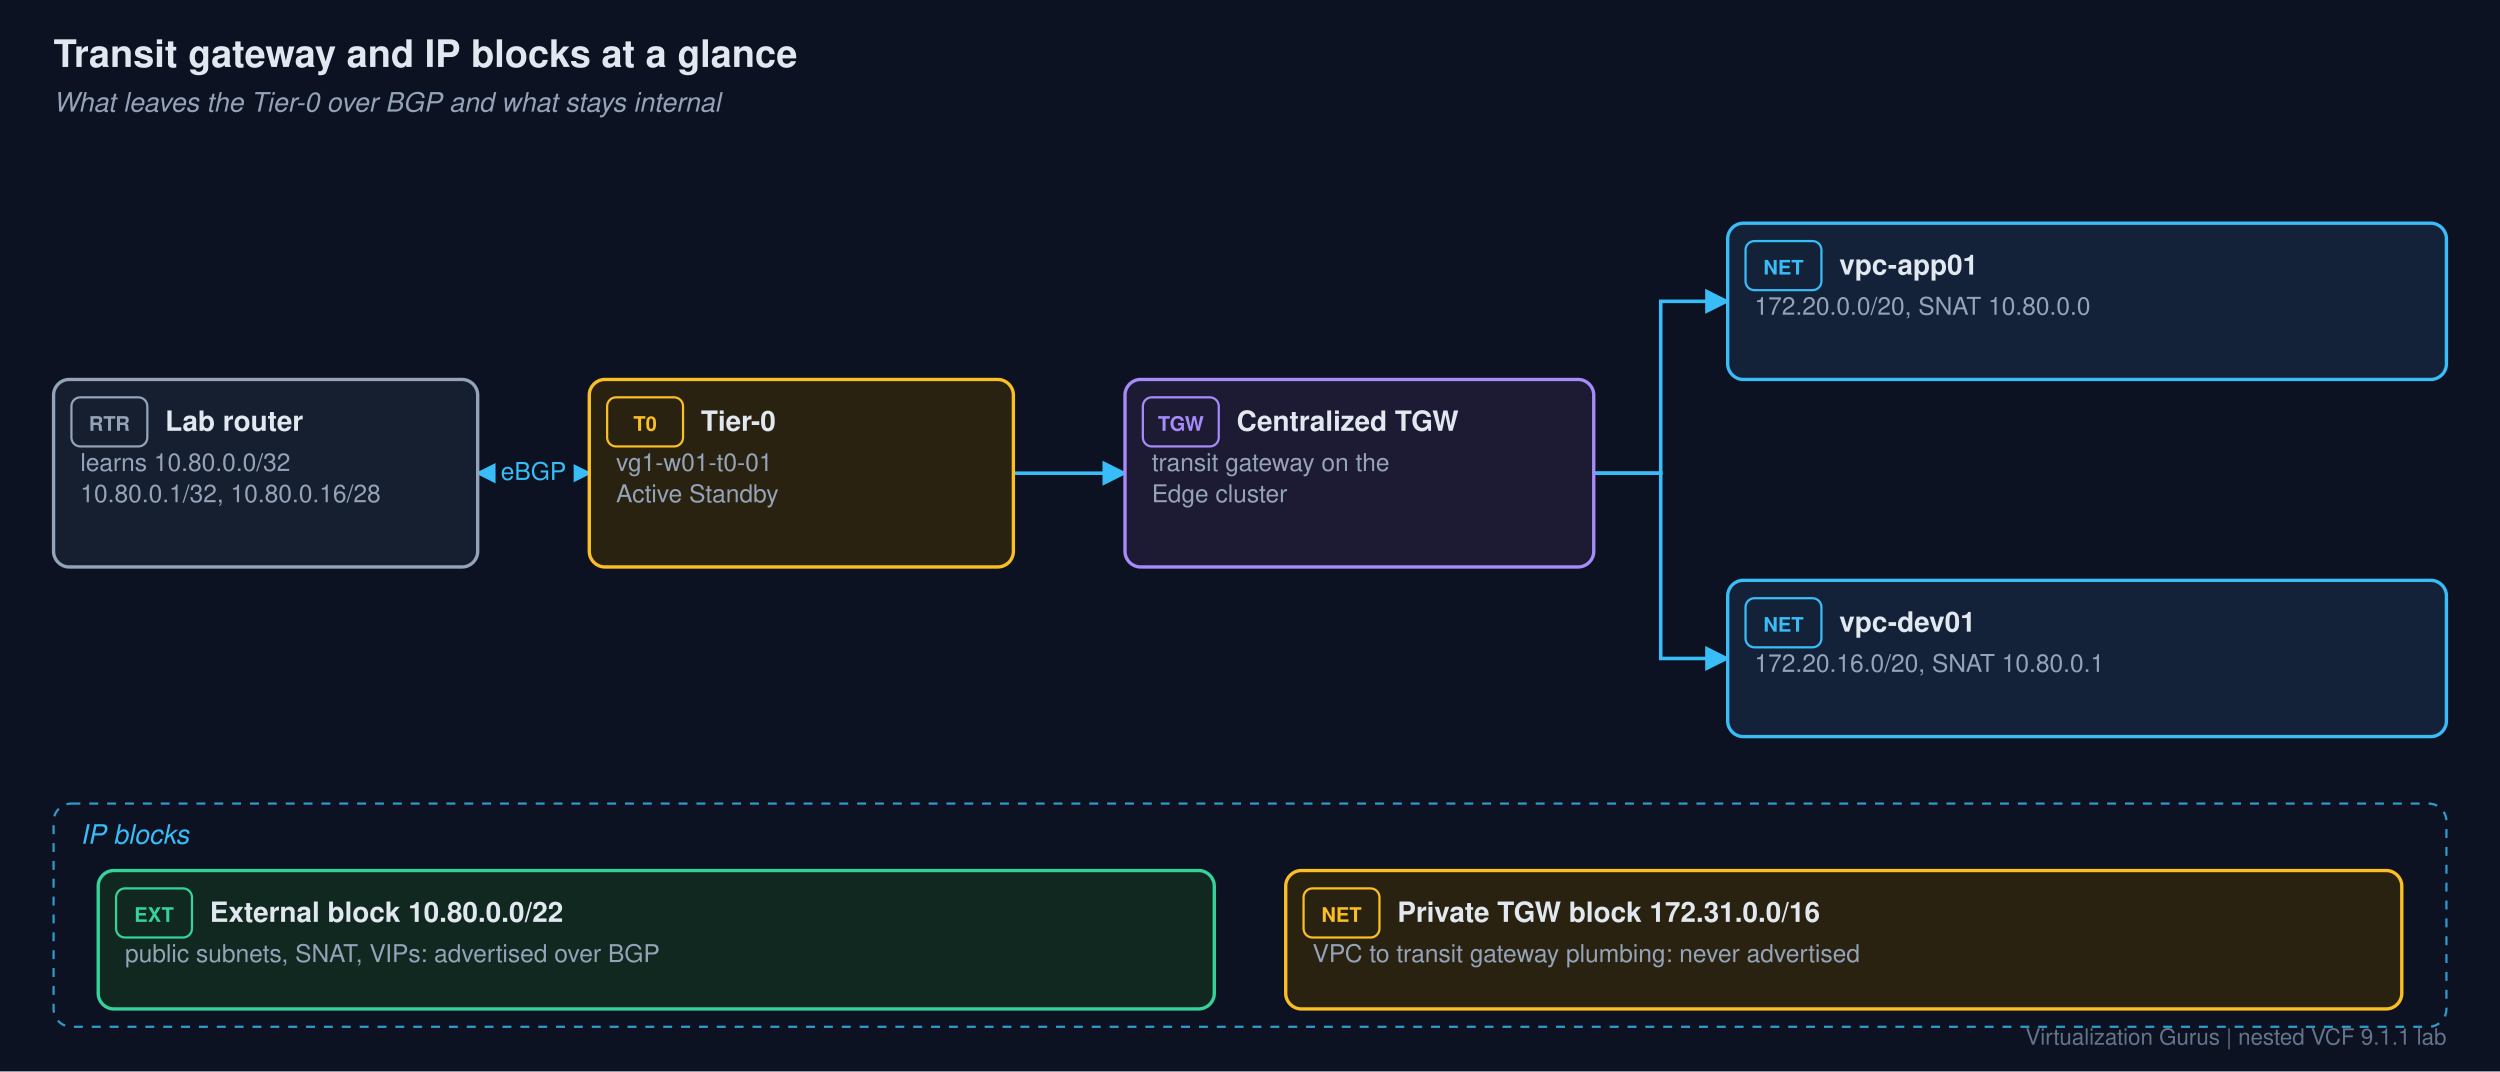
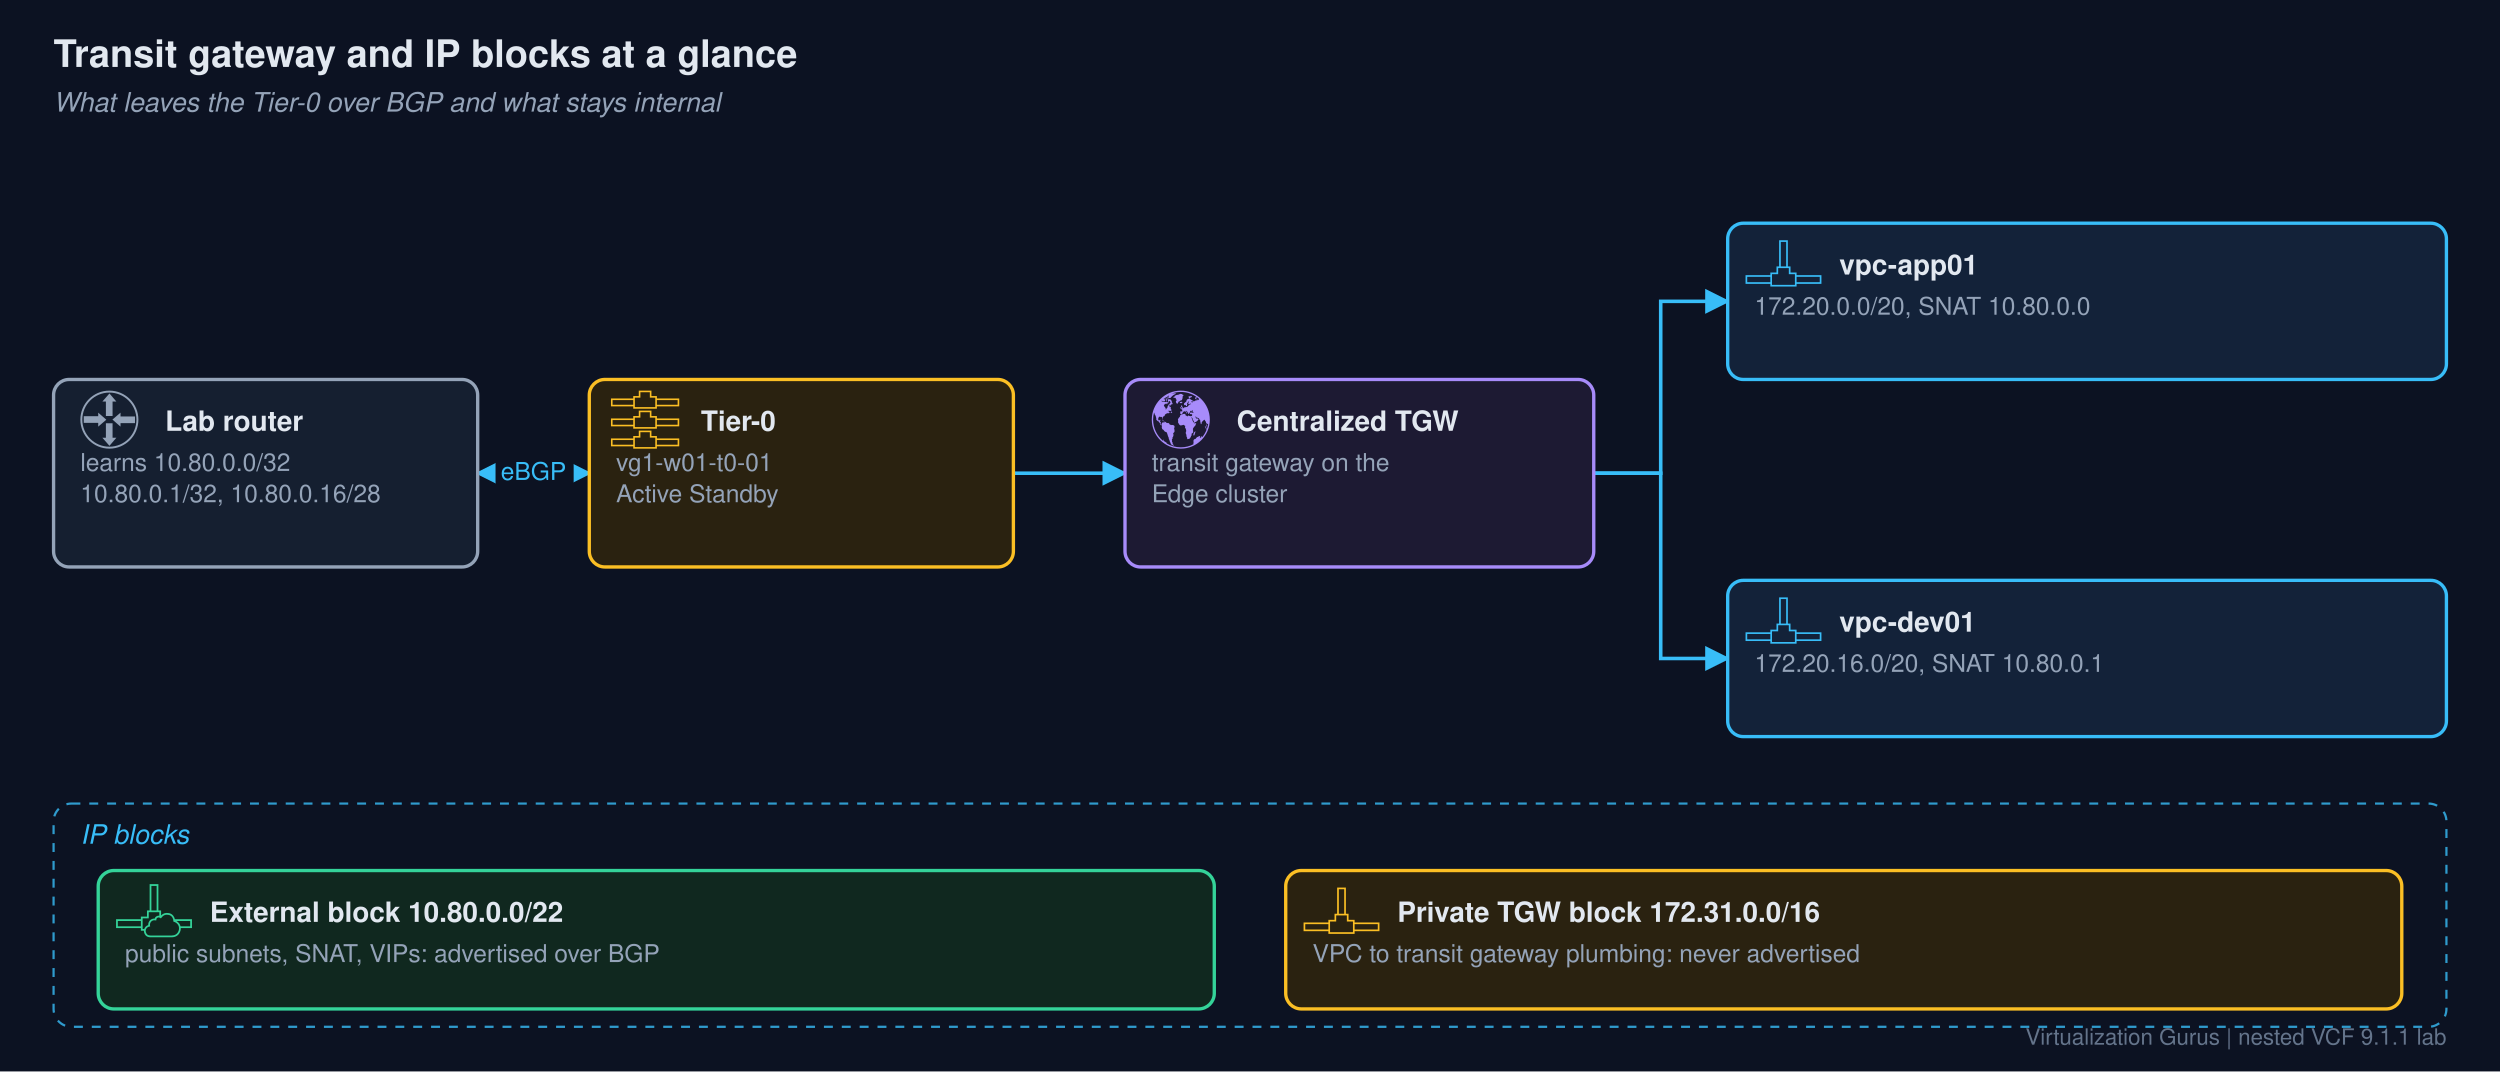
<svg xmlns="http://www.w3.org/2000/svg" viewBox="0 0 1120 480" width="1120" height="480" font-family="Helvetica,Arial,sans-serif">
  <defs>
    <marker id="ablue" viewBox="0 0 10 10" refX="9" refY="5" markerWidth="7" markerHeight="7" orient="auto-start-reverse">
      <path d="M0,0 L10,5 L0,10 z" fill="#38bdf8" />
    </marker>
    <marker id="agreen" viewBox="0 0 10 10" refX="9" refY="5" markerWidth="7" markerHeight="7" orient="auto-start-reverse">
      <path d="M0,0 L10,5 L0,10 z" fill="#34d399" />
    </marker>
    <marker id="ared" viewBox="0 0 10 10" refX="9" refY="5" markerWidth="7" markerHeight="7" orient="auto-start-reverse">
      <path d="M0,0 L10,5 L0,10 z" fill="#f87171" />
    </marker>
    <marker id="aamber" viewBox="0 0 10 10" refX="9" refY="5" markerWidth="7" markerHeight="7" orient="auto-start-reverse">
      <path d="M0,0 L10,5 L0,10 z" fill="#fbbf24" />
    </marker>
    <marker id="agray" viewBox="0 0 10 10" refX="9" refY="5" markerWidth="7" markerHeight="7" orient="auto-start-reverse">
      <path d="M0,0 L10,5 L0,10 z" fill="#94a3b8" />
    </marker>
    <marker id="aviolet" viewBox="0 0 10 10" refX="9" refY="5" markerWidth="7" markerHeight="7" orient="auto-start-reverse">
      <path d="M0,0 L10,5 L0,10 z" fill="#a78bfa" />
    </marker>
  </defs>
  <rect width="1120" height="480" fill="#0c1222" />
  <text x="24" y="30" fill="#e2e8f0" font-size="17" font-weight="bold">Transit gateway and IP blocks at a glance</text>
  <text x="24" y="50" fill="#94a3b8" font-size="12" font-style="italic">What leaves the Tier-0 over BGP and what stays internal</text>
  <rect x="24" y="360" width="1072" height="100" rx="8" fill="none" stroke="#38bdf8" stroke-dasharray="4 4" opacity="0.8" />
  <text x="36" y="378" fill="#38bdf8" font-size="12" font-style="italic">IP blocks</text>
  <path d="M214,212 L264,212" fill="none" stroke="#38bdf8" stroke-width="1.6" marker-end="url(#ablue)" marker-start="url(#ablue)" />
  <rect x="222" y="203" width="35" height="16" rx="3" fill="#0c1222" />
  <text x="239" y="215" fill="#38bdf8" font-size="11" text-anchor="middle">eBGP</text>
  <path d="M454,212 L504,212" fill="none" stroke="#38bdf8" stroke-width="1.6" marker-end="url(#ablue)" />
  <path d="M714,212 L744,212 L744,135 L774,135" fill="none" stroke="#38bdf8" stroke-width="1.6" marker-end="url(#ablue)" />
  <path d="M714,212 L744,212 L744,295 L774,295" fill="none" stroke="#38bdf8" stroke-width="1.6" marker-end="url(#ablue)" />
  <rect x="24" y="170" width="190" height="84" rx="7" fill="#151f30" stroke="#94a3b8" stroke-width="1.5" />
-   <rect x="32" y="178" width="34" height="22" rx="4" fill="none" stroke="#94a3b8" stroke-width="1" />
-   <text x="49" y="193" fill="#94a3b8" font-size="9" font-weight="bold" text-anchor="middle">RTR</text>
+   <g transform="translate(-47.20,175.00) scale(0.52)" fill="#94a3b8" stroke="none">
+     <path d="M 207.07 27.99 L 194.61 27.99 L 194.61 31.03 L 187.64 24.94 L 194.61 18.97 L 194.61 22.25 L 207.07 22.25 Z M 162.93 22.01 L 175.39 22.01 L 175.39 18.97 L 182.36 25.06 L 175.39 31.03 L 175.39 27.75 L 162.93 27.75 Z M 182 28.13 L 182 40.58 L 178.97 40.58 L 185.06 47.56 L 191.03 40.58 L 187.75 40.58 L 187.75 28.13 Z M 182 21.87 L 182 9.42 L 178.97 9.42 L 185.06 2.44 L 191.03 9.42 L 187.75 9.42 L 187.75 21.87 Z M 185 0 C 171.2 0 160 11.2 160 25 C 160 38.8 171.2 50 185 50 C 198.8 50 210 38.8 210 25 C 210 11.2 198.8 0 185 0 Z M 185 1.68 C 197.89 1.68 208.32 12.11 208.32 25 C 208.32 37.89 197.89 48.32 185 48.32 C 172.11 48.32 161.68 37.89 161.68 25 C 161.68 12.11 172.11 1.68 185 1.68 Z" />
+   </g>
  <text x="74" y="193" fill="#e2e8f0" font-size="12.5" font-weight="bold">Lab router</text>
  <text x="36" y="211" fill="#94a3b8" font-size="11">learns 10.80.0.0/32</text>
  <text x="36" y="225" fill="#94a3b8" font-size="11">10.80.0.1/32, 10.80.0.16/28</text>
  <rect x="264" y="170" width="190" height="84" rx="7" fill="#2a2210" stroke="#fbbf24" stroke-width="1.5" />
-   <rect x="272" y="178" width="34" height="22" rx="4" fill="none" stroke="#fbbf24" stroke-width="1" />
-   <text x="289" y="193" fill="#fbbf24" font-size="9" font-weight="bold" text-anchor="middle">T0</text>
+   <g transform="translate(273.71,126.06) scale(0.6118)" fill="#fbbf24" stroke="none">
+     <path d="M 20.37 109.27 L 20.37 113.23 L 16.31 113.23 L 16.31 115.01 L 0 115.01 L 0 115.59 L 0 120.79 L 16.31 120.79 L 16.31 122.5 L 16.9 122.5 L 33.63 122.5 L 33.63 120.79 L 50 120.79 L 50 115.01 L 33.63 115.01 L 33.63 113.23 L 29.64 113.23 L 29.64 109.27 Z M 21.55 110.44 L 28.47 110.44 L 28.47 114.41 L 32.45 114.41 L 32.45 121.33 L 17.49 121.33 L 17.49 114.41 L 21.55 114.41 Z M 1.18 116.18 L 16.31 116.18 L 16.31 119.61 L 1.18 119.61 Z M 33.63 116.18 L 48.82 116.18 L 48.82 119.61 L 33.63 119.61 Z M 20.37 94.63 L 20.37 98.6 L 16.31 98.6 L 16.31 100.38 L 0 100.38 L 0 100.96 L 0 106.15 L 16.31 106.15 L 16.31 107.87 L 16.9 107.87 L 33.63 107.87 L 33.63 106.15 L 50 106.15 L 50 100.38 L 33.63 100.38 L 33.63 98.6 L 29.64 98.6 L 29.64 94.63 Z M 21.55 95.81 L 28.47 95.81 L 28.47 99.77 L 32.45 99.77 L 32.45 106.69 L 17.49 106.69 L 17.49 99.77 L 21.55 99.77 Z M 1.18 101.55 L 16.31 101.55 L 16.31 104.98 L 1.18 104.98 Z M 33.63 101.55 L 48.82 101.55 L 48.82 104.98 L 33.63 104.98 Z M 20.37 80 L 20.37 83.97 L 16.31 83.97 L 16.31 85.74 L 0 85.74 L 0 86.33 L 0 91.52 L 16.31 91.52 L 16.31 93.24 L 16.9 93.24 L 33.63 93.24 L 33.63 91.52 L 50 91.52 L 50 85.74 L 33.63 85.74 L 33.63 83.97 L 29.64 83.97 L 29.64 80 Z M 21.55 81.17 L 28.47 81.17 L 28.47 85.14 L 32.45 85.14 L 32.45 92.06 L 17.49 92.06 L 17.49 85.14 L 21.55 85.14 Z M 1.18 86.92 L 16.31 86.92 L 16.31 90.35 L 1.18 90.35 Z M 33.63 86.92 L 48.82 86.92 L 48.82 90.35 L 33.63 90.35 Z" />
+   </g>
  <text x="314" y="193" fill="#e2e8f0" font-size="12.5" font-weight="bold">Tier-0</text>
  <text x="276" y="211" fill="#94a3b8" font-size="11">vg1-w01-t0-01</text>
  <text x="276" y="225" fill="#94a3b8" font-size="11">Active Standby</text>
  <rect x="504" y="170" width="210" height="84" rx="7" fill="#1d1a33" stroke="#a78bfa" stroke-width="1.5" />
-   <rect x="512" y="178" width="34" height="22" rx="4" fill="none" stroke="#a78bfa" stroke-width="1" />
-   <text x="529" y="193" fill="#a78bfa" font-size="9" font-weight="bold" text-anchor="middle">TGW</text>
+   <g transform="translate(474.40,133.40) scale(0.52)" fill="#a78bfa" stroke="none">
+     <path d="M 93.14 87.02 C 92.86 87.01 92.91 86.98 92.76 86.82 C 92.66 86.73 92.54 86.8 92.5 86.57 C 92.48 86.46 92.47 86.29 92.59 86.21 C 92.87 86.02 93.3 86.09 93.53 86.26 C 93.71 86.39 93.41 87.02 93.14 87.02 Z M 105 80 C 91.2 80 80 91.2 80 105 C 80 118.8 91.2 130 105 130 C 118.8 130 130 118.8 130 105 C 130 91.2 118.8 80 105 80 Z M 105 81.15 C 109.89 81.15 114.43 82.62 118.22 85.14 C 118.19 85.3 118.06 85.42 117.86 85.58 C 117.72 85.7 117.59 85.78 117.59 86.12 C 117.58 86.37 117.19 86.64 117.4 86.95 C 117.73 87.43 118.38 87.7 118.62 87.45 C 118.83 87.23 118.31 87.25 118.31 86.63 C 118.31 86.26 118.6 85.79 118.79 85.54 C 119.44 86 120.07 86.5 120.68 87.03 C 120.63 87.11 120.58 87.2 120.55 87.3 C 120.5 87.42 120.51 87.95 120.55 88.06 C 120.75 88.52 120.52 88.3 120.39 88.13 C 120.23 87.93 120.03 87.9 119.86 87.87 C 119.55 87.82 119.64 88.02 119.32 87.72 C 119.1 87.53 118.94 87.77 119.15 87.93 C 119.34 88.07 119.52 88.17 119.36 88.25 C 118.84 88.5 118.68 88.37 118.37 88.34 C 117.94 88.29 118.07 88.5 117.78 88.54 C 117.59 88.56 117.59 88.5 117.46 88.62 C 117.17 88.87 117.21 88.75 117.04 88.89 C 116.94 88.97 116.78 89.25 116.65 89.22 C 116.29 89.13 116.5 88.81 116.28 88.73 C 116.09 88.67 116.07 88.82 116.09 88.98 C 116.12 89.3 115.98 89.32 115.79 89.27 C 115.57 89.22 115.61 89.21 115.4 89.44 C 115.32 89.53 115.21 89.52 115.27 89.7 C 115.3 89.81 115.19 89.83 115.14 89.88 C 115.04 89.98 115.13 89.96 115 90.1 C 114.7 90.41 114.66 90.27 114.46 90.09 C 114.18 89.84 114.35 89.73 114.15 89.48 C 113.73 88.95 113.91 88.95 114.37 89.2 C 114.75 89.41 115.37 89.39 115.45 89.02 C 115.55 88.55 114.28 87.89 113.98 87.87 C 113.57 87.83 113.69 87.59 113.46 87.53 C 113.25 87.48 113.38 87.51 113.14 87.24 C 112.73 86.77 112.77 86.91 112.17 86.96 C 111.45 87.02 111.44 87.18 111.15 87.16 C 110.8 87.15 110.63 87.78 110.14 88.02 C 109.74 88.21 109.42 88.45 109.95 88.51 C 110.42 88.57 109.99 89.06 109.67 89.35 C 109.5 89.51 109.18 90 108.97 90.03 C 108.7 90.08 108.52 90.44 108.24 90.66 C 107.99 90.86 107.8 90.79 107.77 91.1 C 107.71 91.82 107.81 92.18 108 92.48 C 108.19 92.79 108.37 92.39 108.61 92.4 C 108.83 92.4 108.73 92.34 108.96 92.33 C 109.33 92.31 109.09 92.61 109.4 92.99 C 109.69 93.35 109.49 93.44 109.65 93.48 C 109.79 93.51 109.76 93.39 109.97 93.22 C 110.07 93.13 110.34 93.37 110.33 93.03 C 110.3 92.3 110.38 92.43 110.65 92.19 C 110.94 91.95 110.34 91.87 110.35 91.52 C 110.36 91.22 110.59 90.66 110.74 90.46 C 110.94 90.18 111.28 90.23 111.27 89.92 C 111.26 89.41 111.5 89.27 111.79 89.33 C 112.45 89.48 111.7 90.27 111.49 90.47 C 111.29 90.65 111.49 90.71 111.46 91.15 C 111.45 91.36 111.62 91.56 111.83 91.69 C 112.11 91.85 112.2 91.51 112.37 91.5 C 112.65 91.5 112.66 91.38 112.82 91.37 C 113.16 91.34 113.17 90.88 113.58 91.31 C 113.79 91.54 113.13 91.93 112.89 91.96 C 112.32 92.04 112.52 92.13 112.2 92.22 C 111.9 92.29 111.87 92.34 111.93 92.5 C 112.04 92.84 111.83 92.92 111.74 92.9 C 111.52 92.83 111.48 92.76 111.38 92.93 C 111.22 93.21 111.34 93.26 111.23 93.41 C 110.78 93.95 110.13 94.15 109.93 94.14 C 109.27 94.11 109.36 94.3 109.04 94.29 C 108.48 94.25 108.65 94.35 108.27 94.43 C 107.87 94.53 107.91 94.4 107.74 94.57 C 107.55 94.75 107.6 94.89 107.3 95.16 C 107.07 95.38 107.04 95.43 107.08 95.17 C 107.1 95 107.04 95.01 106.89 94.85 C 106.76 94.71 106.74 94.89 106.72 94.63 C 106.71 94.43 106.61 94.44 106.41 94.16 C 106.14 93.75 106.17 93.74 106.16 93.62 C 106.13 93.32 106.33 93.4 106.23 93.19 C 106.15 93.04 106.01 93.22 105.95 92.81 C 105.93 92.66 105.64 92.76 105.47 92.81 C 105.25 92.88 105.13 93.1 105.08 93.37 C 105.04 93.67 105.39 93.93 105.5 94.11 C 105.6 94.27 105.73 94.12 105.94 94.32 C 106.1 94.47 106.1 94.54 105.96 94.63 C 105.59 94.87 105.75 94.83 105.59 95 C 105.42 95.17 105.53 95.25 105.43 95.5 C 105.29 95.85 105.54 96.01 105.9 95.84 C 106.12 95.74 106.18 95.67 106.34 95.69 C 106.61 95.73 106.56 95.6 106.67 95.58 C 107.06 95.5 106.53 95.83 106.35 95.94 C 105.95 96.16 105.97 96.06 105.82 96.06 C 105.54 96.07 105.46 96.29 105.66 96.41 C 106.1 96.66 105.97 96.66 106.13 96.92 C 106.3 97.2 106.57 97.37 106.27 97.82 C 106.08 98.1 105.95 97.88 105.45 97.85 C 104.78 97.81 104.82 97.9 104.6 97.94 C 104.45 97.97 104.44 97.98 104.5 98.1 C 104.62 98.35 104.57 98.81 104.52 99.01 C 104.42 99.42 104.4 99.62 104.52 99.88 C 104.67 100.18 104.81 99.75 105.15 100.21 C 105.29 100.38 105.33 100.3 105.45 100.21 C 105.67 100.03 105.79 100.19 105.97 100.07 C 106.13 99.97 106.02 99.91 106.24 99.81 C 106.43 99.73 106.58 99.56 106.57 99.33 C 106.56 98.89 106.64 98.98 106.67 98.96 C 106.82 98.86 106.83 98.73 107.01 98.59 C 107.24 98.42 107.24 98.5 107.31 98.22 C 107.38 97.94 107.54 97.85 107.74 97.94 C 107.88 98.01 107.92 98.17 108.26 97.85 C 108.68 97.46 108.79 97.65 108.95 98.02 C 109.2 98.57 109.78 98.85 109.97 99.01 C 110.04 99.09 110.18 99.24 110.16 99.4 C 110.15 99.5 110.07 99.74 109.93 99.72 C 109.63 99.69 109.82 99.93 109.88 100.01 C 110.02 100.21 110.04 99.77 110.19 99.76 C 110.37 99.74 110.39 99.38 110.36 99.29 C 110.24 98.97 110.72 99.24 110.68 99.04 C 110.64 98.82 109.89 98.52 109.77 98.23 C 109.66 97.96 109.3 97.87 109.33 97.49 C 109.35 97.14 109.85 97.52 109.93 97.63 C 110.22 98.03 110.38 98.05 110.5 98.11 C 111.04 98.4 111.01 98.58 111 98.71 C 110.94 99.4 111.29 99.05 111.31 99.71 C 111.32 100.29 111.95 100.08 112.05 100 C 112.5 99.65 111.64 99.42 111.89 99.1 C 112.31 98.57 112.55 98.92 112.67 99.19 C 112.78 99.45 112.66 99.75 112.9 99.96 C 113.11 100.15 113.04 100.22 113.39 100.32 C 113.71 100.42 113.6 100.03 113.91 100.3 C 114.01 100.38 114.21 100.47 114.38 100.32 C 114.66 100.1 114.81 100.52 114.8 100.93 C 114.8 100.94 114.68 101.2 114.68 101.52 C 114.68 101.75 114.31 102.02 114 101.97 C 113.43 101.86 113.15 102.18 112.8 101.97 C 112.47 101.77 112.28 101.83 112.04 101.66 C 111.51 101.29 111.21 101.45 111.14 101.63 C 111.05 101.9 111.3 102.21 110.59 102.1 C 110.13 102.03 110.28 101.7 109.59 101.5 C 109.11 101.37 108.86 101.07 108.9 100.98 C 109.09 100.55 108.94 100.51 109.02 100.22 C 109.14 99.82 108.52 100.07 107.34 100.09 C 106.76 100.1 106.79 100.23 106.67 100.27 C 106.21 100.44 106.18 100.58 106.03 100.6 C 105.78 100.63 105.76 100.45 105.63 100.57 C 105.57 100.63 105.53 100.6 105.41 100.51 C 105.24 100.37 105.11 100.61 105.08 100.74 C 104.97 101.29 104.72 100.96 104.41 101.46 C 104.04 102.05 104.7 102.29 103.71 103.02 C 103.11 103.45 102.99 104.11 102.81 104.27 C 102.34 104.65 102.55 105.17 102.71 105.78 C 102.98 106.78 102.39 106.46 102.62 107.37 C 102.76 107.95 103.12 107.99 103.33 108.6 C 103.57 109.33 103.93 109.36 104.21 109.69 C 104.57 110.1 104.69 110.08 105.06 109.94 C 105.61 109.72 105.59 110.07 105.78 109.98 C 106.54 109.6 106.47 109.75 106.74 109.63 C 107.42 109.33 107.55 109.37 107.83 109.92 C 108.01 110.28 108.31 109.88 108.43 109.97 C 108.88 110.28 108.74 110.5 108.76 110.72 C 108.8 111.47 108.62 111.23 108.61 111.57 C 108.58 112.18 108.79 111.75 109.33 113.04 C 109.65 113.8 109.45 113.98 109.63 114.49 C 109.87 115.15 109.38 115.19 109.41 115.57 C 109.44 116 109.18 115.79 109.23 116.48 C 109.27 117.03 109.37 116.82 109.48 117.34 C 109.61 117.99 109.85 117.45 109.85 119 C 109.85 119.79 110.13 119.65 110.32 120.27 C 110.51 120.86 110.64 120.95 110.5 121.24 C 110.4 121.46 110.37 121.59 110.77 121.83 C 110.94 121.94 111.29 121.66 111.54 121.62 C 111.84 121.57 112.02 121.69 112.41 121.51 C 112.62 121.41 113.49 120.18 113.64 119.84 C 113.91 119.25 113.47 119.11 114 118.86 C 114.29 118.72 114.52 118.59 114.32 117.97 C 114.15 117.47 114.24 117.36 114.37 117.13 C 114.87 116.33 114.85 116.99 115.44 116.22 C 115.64 115.97 115.67 114.91 115.64 114.56 C 115.6 114.16 115.3 114.23 115.46 113.79 C 115.56 113.49 115.43 113.09 115.43 112.96 C 115.42 112.56 115.78 112.23 115.98 111.96 C 116.22 111.63 116.03 111.74 116.29 111.4 C 116.99 110.45 116.61 111.26 117.28 110.4 C 117.67 109.9 117.65 109.77 117.84 109.18 C 117.99 108.74 118.11 108.96 118.22 108.31 C 118.29 107.9 118.1 107.99 117.93 108.04 C 117.66 108.12 117.66 107.96 117.44 108.14 C 117.17 108.36 117.11 108.21 116.92 108.21 C 116.51 108.21 116.63 108.16 116.56 108.06 C 116.36 107.79 116.45 107.79 116.49 107.72 C 116.57 107.58 116.76 107.7 117 107.38 C 117.1 107.24 117.24 107.17 117.57 107.1 C 118.51 106.91 118.49 106.65 118.72 106.39 C 119.08 106.01 119.18 106.1 119.33 105.98 C 119.47 105.87 119.53 105.65 119.58 105.61 C 120.03 105.19 120.23 104.93 120.22 104.69 C 120.21 104.3 119.35 103.88 119.1 103.98 C 118.63 104.18 118.53 104.07 118.28 103.94 C 117.86 103.7 118.15 103.57 117.97 103.37 C 117.72 103.1 117.78 103.07 117.69 102.89 C 117.47 102.43 117.6 102.26 117.88 102.26 C 118.17 102.27 118.23 102.84 118.39 103.01 C 118.7 103.33 118.99 103.45 119.27 103.34 C 119.63 103.19 119.7 103.54 120.05 103.72 C 120.41 103.9 120.46 103.61 120.62 103.76 C 120.73 103.85 120.51 103.93 120.76 104.21 C 121.19 104.68 121.04 104.72 121.09 104.97 C 121.17 105.35 121.32 105.3 121.56 105.2 C 121.77 105.11 121.71 105.39 121.7 105.6 C 121.69 105.87 121.8 105.79 121.77 106.03 C 121.69 106.71 121.85 106.62 121.89 107.07 C 121.97 108.01 122.3 108.93 122.39 108.94 C 122.65 108.99 122.46 108.84 122.69 108.73 C 122.9 108.64 122.9 108.63 122.92 108.25 C 122.93 108.08 123.04 108 123.04 107.57 C 123.04 106.82 123.34 106.88 123.64 106.54 C 124.55 105.49 124.47 105.85 124.57 105.71 C 124.67 105.57 124.62 105.53 124.72 105.39 C 124.89 105.12 125 105.45 125.27 105.17 C 125.61 104.81 125.63 105.15 125.68 105.45 C 125.73 105.78 125.78 105.65 125.91 105.84 C 126.03 106.02 125.98 106.12 126.05 106.23 C 126.29 106.56 126.44 106.13 126.69 107.13 C 127.1 108.76 126.65 108.65 126.78 109.1 C 126.9 109.53 126.98 109.3 127 110 C 127.01 110.48 127.08 110.88 127.48 111 C 127.72 111.07 127.55 110.79 127.55 110.48 C 127.56 109.95 127.47 109.97 127.23 109.56 C 126.72 108.66 127.07 108.65 127.09 108.29 C 127.13 107.59 127.47 107.9 127.67 108.4 C 127.91 109.02 128.25 108.83 128.58 108.6 C 128.34 110.17 127.95 111.69 127.42 113.14 C 127.23 113.09 127.03 113.04 127.02 112.86 C 127 112.67 127.14 112.66 127.13 112.4 C 127.11 112.03 126.86 112.19 126.87 111.9 C 126.88 111.53 126.52 111.64 126.31 110.97 C 126.23 110.7 125.93 110.38 125.77 110.51 C 125.57 110.66 125.99 110.84 125.98 111.42 C 125.98 111.73 126.28 111.71 126.38 112.17 C 126.46 112.55 126.57 112.7 126.66 112.92 C 126.85 113.38 127.09 113.44 127.26 113.56 C 126.36 115.91 125.1 118.08 123.54 120 C 123.39 119.91 123.23 119.78 123.16 119.64 C 123.06 119.46 123.2 119.27 123.06 119.11 C 122.95 119 122.8 119.12 122.8 119.28 C 122.82 119.58 122.64 119.69 122.65 119.81 C 122.66 120.25 122.5 120.15 122.44 120.35 C 122.3 120.81 122.14 120.81 121.99 120.61 C 121.7 120.23 121.67 120.32 121.44 120.25 C 121.2 120.18 121.39 119.67 121.66 119.47 C 121.87 119.32 121.79 119.21 121.64 119.2 C 121.12 119.18 120.88 119.04 120.58 119.16 C 120.26 119.29 120.35 119.43 120.11 119.75 C 119.88 120.07 119.78 119.95 119.66 119.89 C 119.53 119.81 119.36 119.8 119.22 119.9 C 118.77 120.21 118.67 120.48 118.44 120.62 C 118.23 120.74 118.12 120.91 118.12 121.06 C 118.14 121.41 117.72 121.56 117.62 121.57 C 117.44 121.59 117.5 121.51 117.13 121.64 C 116.82 121.76 116.39 122.17 116.12 122.43 C 116.06 122.5 116.02 122.48 116.02 122.67 C 116.01 123.03 115.9 123.01 115.88 123.4 C 115.85 123.92 115.94 124.3 115.98 124.32 C 116.07 124.35 115.97 124.43 115.93 124.58 C 115.85 124.98 116.21 124.87 115.8 125.6 C 115.69 125.78 115.8 126 116.01 126.16 C 112.72 127.88 108.98 128.85 105 128.85 C 100.53 128.85 96.34 127.62 92.77 125.48 C 92.93 125.24 92.97 124.91 92.59 124.82 C 92.42 124.81 92.41 124.69 92.11 124.54 C 91.86 124.34 91.47 123.97 91.07 123.71 C 90.91 123.7 90.8 123.82 90.6 123.64 C 90.48 123.53 90.41 123.45 90.44 123.27 C 90.44 123.19 90.21 123.08 90.09 123.05 C 90.06 122.91 90.18 122.78 90.07 122.65 C 89.81 122.4 90.06 122.16 89.94 122.1 C 89.85 122.06 89.6 122.31 89.65 122.48 C 89.7 122.64 89.93 122.82 89.75 122.92 C 89.66 122.98 89.57 123.04 89.45 123.09 C 84.37 118.72 81.15 112.24 81.15 105 C 81.15 102.84 81.44 100.75 81.98 98.76 C 82.21 99.18 81.97 99.39 82.24 99.53 C 82.45 99.62 82.52 100.15 82.51 100.51 C 82.51 100.79 82.83 100.71 82.84 100.91 C 82.84 101.17 82.94 101.11 83.03 101.42 C 83.1 101.58 83.24 101.36 83.3 101.53 C 83.51 102.1 83.49 102.96 83.85 103.63 C 83.98 103.84 83.94 104.09 83.82 104.35 C 83.64 104.84 84.08 105.19 84.48 105.71 C 84.65 105.87 84.71 105.8 84.86 105.98 C 85.05 106.18 85.19 106.34 85.41 106.37 C 85.92 106.43 85.93 106.47 86 106.71 C 86.14 107.17 86.35 107.38 86.57 107.48 C 86.97 107.65 87 108.03 87 108.28 C 86.99 108.54 87.06 108.8 87.15 108.96 C 87.37 109.31 87.4 109.26 87.55 109.51 C 87.66 109.67 87.77 109.85 87.91 109.69 C 88.13 109.4 88.21 109.62 88.35 109.85 C 88.61 110.21 88.88 110.09 88.76 110.48 C 88.59 110.98 88.58 111.25 88.57 111.54 C 88.56 112.15 88.93 112.31 88.87 112.58 C 88.78 113.01 89.05 113.15 89.25 113.31 C 89.73 113.69 90.13 113.68 90.28 114.07 C 90.49 114.63 90.83 114.66 90.97 114.94 C 91.22 115.4 91.3 115.4 91.96 115.55 C 92.53 115.67 92.85 115.83 92.97 116.19 C 93.09 116.68 93.25 116.9 93.42 117.39 C 93.55 117.78 93.57 118.07 93.75 118.51 C 93.84 118.72 93.93 118.88 93.99 119.28 C 94.12 120.06 94.49 119.73 94.49 120.48 C 94.49 120.84 94.58 121.22 94.72 121.61 C 94.82 121.87 94.77 122.05 94.99 122.2 C 95.16 122.31 95.11 122.4 95.15 122.58 C 95.19 122.74 95.32 122.79 95.33 123.08 C 95.33 123.51 95.58 123.96 95.72 124.18 C 95.91 124.45 95.7 124.61 96.01 124.73 C 96.23 124.82 96.21 124.98 96.15 125.14 C 96.12 125.28 96.17 125.42 96.26 125.55 C 96.6 126.09 96.85 126.59 97.25 126.77 C 97.96 127.12 98.44 127.3 98.99 127.26 L 98.99 127.26 C 99.12 127.25 99.3 127.11 99.14 126.92 C 99 126.76 98.78 126.81 98.4 126.52 C 98.15 126.33 98.1 125.99 98.06 125.82 C 97.89 125.05 97.81 125.13 97.88 124.93 C 97.99 124.56 97.9 124.45 97.59 124.29 C 97.22 124.08 97.44 124 97.47 123.63 C 97.51 123.07 97.67 122.93 97.33 122.7 C 97.1 122.54 97.01 122.48 97.32 122.35 C 97.5 122.27 97.49 122.22 97.43 122.05 C 97.3 121.74 97.49 121.46 97.76 121.36 C 98.24 121.19 98.2 120.62 97.84 120.27 C 97.43 119.89 97.76 120.03 98.06 119.95 C 98.52 119.83 98.21 119.66 98.46 119.21 C 98.69 118.78 98.65 118.74 98.64 118.44 C 98.63 118.01 98.7 117.93 98.66 117.58 C 98.63 117.37 98.26 117.09 98.49 116.64 C 98.69 116.27 98.72 116.46 98.86 116.33 C 99.2 116.02 99.02 116.02 99.26 115.84 C 99.71 115.51 99.48 115.46 99.57 114.65 C 99.69 113.58 99.17 112.87 99.2 112.7 C 99.26 112.41 99.36 112.32 99.45 112.01 C 99.61 111.5 99.41 111.86 99.61 111.25 C 99.72 110.92 99.47 110.09 98.99 109.96 C 98.4 109.8 98.53 109.61 98.09 109.58 C 97.5 109.53 97.36 109.84 96.66 109.52 C 95.98 109.21 95.78 109.51 95.52 109.27 C 95.2 108.96 95.25 108.34 94.34 107.9 C 93.73 107.6 93.57 108.27 93.04 107.85 C 92.69 107.57 92.6 107.72 92.32 107.55 C 91.97 107.32 91.92 106.65 91.59 106.93 C 91.34 107.15 91.5 106.99 91.13 106.82 C 90.54 106.55 90.38 107.03 90.67 107.14 C 91.05 107.29 91.23 107.2 91.14 107.32 C 90.84 107.71 91.02 107.35 90.69 107.44 C 90.13 107.6 90.47 107.45 89.89 107.26 C 89.74 107.21 89.54 107.14 89.39 107.35 C 89.09 107.75 88.98 107.71 88.67 108.05 C 88.58 108.14 88.62 109.01 88.62 109.38 C 88.62 109.81 88.53 109.58 88.38 109.37 C 88.08 108.92 88.01 109.47 87.73 109.11 C 87.32 108.57 87.54 107.99 87.65 107.87 C 87.96 107.52 87.73 106.89 87.47 106.86 C 87.3 106.84 86.8 106.71 87.08 106.35 C 87.47 105.83 87.17 105.96 87.34 105.67 C 87.6 105.26 87.65 105.19 87.37 105.11 C 87.04 105.01 86.99 105.17 86.79 105.42 C 86.42 105.89 86.56 105.55 86.15 105.63 C 86 105.65 85.88 105.97 85.63 105.18 C 85.25 103.93 85.96 103.4 85.93 103.22 C 85.86 102.83 86.11 102.66 86.3 102.6 C 86.97 102.39 87.14 102.18 87.35 102.59 C 87.64 103.14 87.97 102.56 88.24 102.59 C 89.33 102.69 88.79 104.63 89.21 104.39 C 89.68 104.13 89.04 102.67 89.99 102.3 C 90.55 102.09 91.21 101.87 91.12 101.39 C 91.02 100.88 91.28 100.96 91.38 100.86 C 91.62 100.63 91.13 100.68 91.82 100.29 C 92.94 99.65 93.16 99.41 93.64 99.4 C 94.1 99.39 93.8 99.64 94.74 99.45 C 96 99.2 95.7 98.56 95.28 98.73 C 94.58 99.02 94.81 98.35 94.87 98.06 C 95.01 97.44 94.66 97.82 94.41 97.79 C 94.1 97.76 94.07 98.14 93.84 97.88 C 93.72 97.75 93.81 97.63 94.19 97.51 C 94.44 97.43 94.43 97.13 95.18 97.37 C 95.65 97.53 96.05 97.54 96.32 97.38 C 96.69 97.15 96.97 97.19 97.09 96.95 C 97.25 96.62 96.41 96.03 96.37 95.72 C 96.33 95.35 96.21 95.42 96.32 95.17 C 96.54 94.69 96.35 94.67 96.34 94.32 C 96.33 94.04 96.4 93.82 96.16 93.98 C 95.64 94.32 95.56 94.51 95.31 93.9 C 95.23 93.69 95.41 93.47 95.41 93.31 C 95.43 93.01 95.3 93.05 95.19 92.84 C 95.09 92.63 95.26 92.51 94.91 92.53 C 94.56 92.55 94.66 92.47 94.41 92.47 C 94.03 92.48 94.1 93.22 93.89 93.35 C 93.56 93.55 93.55 93.57 93.58 93.8 C 93.61 94.13 93.59 94.74 93.18 94.92 C 92.56 95.2 92.67 96.08 92.16 96.24 C 91.85 96.33 91.85 95.62 91.96 95.25 C 92.03 94.99 92.03 94.89 91.8 94.79 C 91.18 94.55 91.38 94.25 91.14 93.9 C 90.9 93.54 90.54 93.56 90.59 93.32 C 90.7 92.86 90.58 93.04 90.49 92.86 C 90.17 92.26 90.98 91.95 91.2 91.81 C 91.64 91.52 91.74 91.2 92.3 91.23 C 92.69 91.25 92.68 91.15 92.78 91.18 C 93.06 91.27 92.66 91.69 93.05 91.69 C 93.34 91.69 93.57 91.44 93.43 91.15 C 93.24 90.76 93.8 90.8 94.14 90.6 C 94.67 90.28 94.18 89.61 94.55 89.3 C 95.17 88.8 95.68 88.93 95.83 89.52 C 95.98 90.15 96.33 90.22 96.04 90.54 C 95.64 90.98 95.55 91.37 95.32 91.36 C 94.77 91.35 94.22 91.65 94.46 91.91 C 94.69 92.17 94.78 91.74 95.46 92.32 C 95.89 92.68 95.35 92.59 96.13 92.88 C 96.6 93.06 96.46 92.75 96.21 92.56 C 95.91 92.33 96.2 91.97 96.58 92.33 C 96.86 92.59 97.06 92.21 96.81 91.9 C 96.54 91.58 96.86 91.19 96.99 91.44 C 97.12 91.67 97.2 91.47 97.24 91.71 C 97.32 92.15 97.46 91.91 97.78 91.57 C 97.93 91.38 98.01 91 97.77 90.74 C 97.58 90.55 97.56 90.39 97.52 90.34 C 97.47 90.29 97.37 90.25 97.31 90.18 C 97.22 90.08 97.21 89.98 97.29 89.82 C 97.37 89.67 97.44 89.47 97.24 89.27 C 97.01 89.07 96.78 88.91 96.94 88.52 C 96.98 88.36 96.96 88.26 96.81 88.26 C 96.61 88.25 96.36 88.14 96.38 87.98 C 96.43 87.74 96.43 87.64 96.22 87.6 C 95.9 87.58 95.63 87.59 95.1 87.43 C 94.48 87.27 94.51 87.47 94.44 87.46 C 94.29 87.46 94.39 87.25 94.42 87.04 C 94.44 86.93 94.31 86.97 94.41 86.89 C 94.49 86.82 94.73 86.59 94.59 86.5 C 94.38 86.42 94.35 86.7 94.21 86.93 C 94.13 87.07 93.99 87.39 94.05 87.43 C 94.11 87.46 94.17 87.36 94.21 87.41 C 94.27 87.48 94.19 87.53 94.27 87.57 C 94.43 87.7 94.22 87.78 94.19 87.73 C 94.16 87.62 94.04 87.8 93.97 87.85 C 93.8 87.98 93.8 88.06 93.84 88.17 C 93.95 88.45 93.88 88.49 93.9 88.65 C 93.94 88.99 93.81 89.03 94.01 89.19 C 94.23 89.37 94.09 89.44 94.01 89.54 C 93.84 89.73 93.78 89.66 93.73 89.75 C 93.65 89.87 93.71 89.9 93.6 90.03 C 93.43 90.2 93.29 90.27 93.25 90.11 C 93.23 89.97 93.15 89.91 93.03 89.9 C 92.84 89.89 92.83 89.78 92.88 89.52 C 92.89 89.43 92.81 89.4 92.83 89.37 C 92.87 89.32 92.89 89.19 92.86 89.15 C 92.74 88.96 92.78 88.82 92.99 88.65 C 93.36 88.35 92.86 88.26 92.86 87.95 C 92.86 87.74 93.11 87.58 93.56 87.56 C 93.69 87.56 93.99 87.34 94.03 87.13 C 94.04 87.07 94.06 86.97 94.03 86.94 C 93.91 86.87 93.85 86.93 93.79 86.97 C 93.7 87.03 93.66 87.1 93.7 87.22 C 93.74 87.43 93.57 87.52 93.41 87.52 C 93.11 87.52 93.13 87.4 92.92 87.33 C 92.64 87.26 92.63 87.38 92.53 87.38 C 92.24 87.36 92.22 87.51 92.01 87.66 C 91.87 87.8 91.9 87.98 92 88.02 C 92.12 88.06 92.19 88.12 92.2 88.22 C 92.21 88.38 92.3 88.45 92.42 88.44 C 92.71 88.44 92.73 88.58 92.64 88.76 C 92.58 88.88 92.59 88.96 92.64 89.07 C 92.89 89.32 92.72 89.49 92.47 89.67 C 92.23 89.83 91.99 89.91 91.8 89.84 C 91.38 89.7 91.26 89.66 90.86 89.69 C 90.55 89.7 90.47 89.63 90.41 89.4 C 90.37 89.25 90.21 89.33 90.14 89.37 C 89.44 89.74 89.47 89.43 89.01 89.43 C 88.74 89.43 88.53 89.43 88.61 89.28 C 88.77 89.06 88.59 89.03 88.35 88.98 L 88.64 88.58 C 89.2 89.11 89.48 89.17 90.02 88.96 C 90.21 88.89 90.51 88.82 90.6 89.02 C 90.76 89.26 90.83 89.24 91.27 89.1 C 91.63 88.99 91.73 88.92 91.48 88.6 C 91.05 88.12 91.27 88.02 91.28 87.66 C 91.37 87.31 90.63 87.3 90.26 87.31 C 90.2 87.3 90.24 87.23 90.13 87.21 L 90.84 86.71 C 91.29 86.71 91.72 86.77 91.92 86.55 C 92.07 86.38 91.97 86.26 91.63 86.11 L 92.45 85.52 C 92.62 85.38 92.66 85.52 92.83 85.52 C 93 85.51 93.11 85.53 93.15 85.68 C 93.17 85.83 93.25 85.93 93.42 85.92 C 93.69 85.91 93.76 85.8 93.67 85.55 C 93.52 85.26 93.6 85.13 93.15 85.11 L 94.87 84.18 C 94.9 84.39 94.88 84.55 94.85 84.68 C 94.81 84.87 94.77 85.12 94.61 85.14 C 94.41 85.17 94.21 84.91 94.08 85.13 C 93.93 85.38 94.31 85.6 94.22 85.75 C 93.95 86.25 94.61 86.05 94.66 86.23 C 94.71 86.35 94.67 86.45 94.99 86.37 C 95.28 86.32 95.6 86.37 95.92 86.35 C 96.27 86.34 96.24 85.95 96.84 85.5 C 96.95 85.41 97.1 85.05 97.45 84.81 C 97.75 84.73 97.9 84.5 98.08 84.26 C 98.26 84.01 98.48 83.93 98.75 83.81 C 99.07 83.69 99.24 83.58 99.34 83.44 C 99.42 83.32 99.78 83.13 100.01 83.1 C 100.2 83.07 100.86 82.74 100.77 82.47 C 100.69 82.12 99.15 82.24 98.87 82.35 C 98.64 82.42 98.44 82.17 98.28 82.31 C 98.17 82.41 98 82.36 97.7 82.46 C 97.26 82.63 96.95 82.66 96.68 82.65 C 99.27 81.68 102.07 81.15 105 81.15 Z M 104.91 82.79 C 104.57 82.78 104.25 82.85 104.02 83.02 C 103.45 83.44 103.75 83.14 103.43 83.17 C 103 83.22 103.09 83.41 102.89 83.53 C 102.73 83.63 102.9 83.92 102.7 83.93 C 102.53 83.94 102.71 83.59 102.44 83.6 C 101.68 83.61 101.52 83.79 101.22 83.84 C 100.35 83.98 100.43 84.26 99.91 84.47 C 99.73 84.54 99.5 84.6 99.79 84.72 C 99.98 84.81 99.98 84.95 99.75 85.05 C 99.37 85.23 99.4 85 98.81 85.42 C 98.62 85.55 98.93 85.7 98.78 85.84 C 98.58 86.02 98.64 86.06 98.75 86.19 C 98.98 86.45 98.75 86.09 99.81 86.14 C 100.45 86.17 100.37 86.29 100.54 86.43 C 100.8 86.64 100.81 87.05 100.76 87.24 C 100.7 87.48 100.68 87.6 100.9 87.62 C 101.53 87.69 101.44 87.85 101.44 88.23 C 101.44 88.72 100.88 88.64 100.85 89.04 C 100.81 89.48 100.6 89.58 100.88 89.98 C 101.2 90.44 100.82 90.33 101.23 90.74 C 101.49 91 101.34 91.16 101.59 91.11 C 101.86 91.06 101.97 91.28 102.11 91.31 C 102.34 91.37 102.32 91.03 102.48 90.76 C 102.64 90.46 102.64 90.52 102.74 90.34 C 102.89 90.08 102.83 89.79 103.01 89.56 C 103.16 89.38 103.38 89.57 103.7 89.37 C 104.17 89.07 104.54 88.4 105.28 88.45 C 105.6 88.47 105.85 88.06 106.14 87.81 C 106.32 87.66 105.99 87.48 106.23 87.26 C 106.44 87.06 106.41 86.97 106.42 86.71 C 106.44 86.35 106.5 86.13 106.62 85.91 C 106.68 85.8 106.48 85.74 106.46 85.58 C 106.44 85.45 106.62 85.24 106.61 85.09 C 106.6 84.83 106.84 84.77 106.97 84.51 C 107.22 84.3 107.31 84.19 107.35 83.84 C 107.39 83.47 107.06 83.75 106.81 83.76 C 105.98 83.78 106.76 83.53 106.55 83.22 C 106.47 83.09 105.65 82.79 104.91 82.79 Z M 113.68 84.53 C 113.49 84.53 113.28 84.56 113.04 84.63 C 112.95 84.65 112.79 84.91 112.73 84.92 C 112.62 84.93 112.66 84.75 112.32 84.91 C 112.13 85.01 111.79 84.76 111.67 85.18 C 111.55 85.63 111.75 85.49 111.88 85.79 C 112.02 86.12 111.89 86.16 112.03 86.34 C 112.16 86.53 112.18 86.39 112.46 86.61 C 112.76 86.85 113.1 86.33 113.09 86.12 C 113.09 85.8 113.51 85.95 113.49 86.21 C 113.48 86.35 113.62 86.36 113.79 86.37 C 113.97 86.37 114.28 86.22 113.98 86.02 C 113.48 85.69 113.11 85.66 113.18 85.3 C 113.2 85.2 113.53 85.24 113.67 85.32 C 114.15 85.58 114.36 85.44 114.49 85.28 C 114.66 85.08 114.81 84.94 114.52 84.78 C 114.35 84.69 114.08 84.54 113.68 84.53 Z M 105.97 89.58 C 105.94 89.58 105.9 89.59 105.86 89.6 C 105.63 89.68 105.33 89.71 105.17 89.68 C 105.04 89.66 104.96 89.93 104.75 89.94 C 104.55 89.94 104.78 89.64 104.44 89.69 C 104.28 89.72 104.1 89.94 104.12 90.1 C 104.22 90.7 104.47 90.6 104.79 90.76 C 105.26 90.99 105.38 90.9 105.59 90.68 C 105.79 90.48 106.64 90.27 106.34 89.88 C 106.3 89.84 106.2 89.57 105.97 89.58 Z M 104.97 94.15 C 104.74 94.16 104.93 94.3 104.71 94.36 C 104.55 94.41 104.69 94.55 104.65 94.68 C 104.58 94.88 104.42 94.92 104.44 95.19 C 104.46 95.5 104.76 95.46 104.91 95.36 C 105.05 95.27 105.27 95.11 105.29 94.92 C 105.31 94.71 105.06 94.63 105.21 94.46 C 105.34 94.31 105.23 94.15 104.97 94.15 Z M 115.17 96.93 C 115.2 96.93 115.24 96.93 115.28 96.94 C 115.6 96.99 115.25 97.4 115.11 97.49 C 114.87 97.65 114.9 97.7 115.01 97.78 C 115.25 97.94 115.31 98.14 115.51 98.31 C 115.65 98.43 116.12 98.54 115.94 98.83 C 115.85 98.99 115.61 99.12 115.3 99.09 C 114.98 99.05 114.78 98.82 114.3 98.79 C 113.91 98.76 113.67 99.01 113.35 98.99 C 112.83 98.94 112.87 98.56 112.98 98.21 C 113.09 97.86 113.34 97.32 113.63 97.29 C 113.96 97.26 113.95 97.59 113.99 97.73 C 114.05 97.91 114.17 98.01 114.34 97.94 C 114.56 97.84 114.69 97.71 114.47 97.59 C 114.26 97.48 114.37 97.23 114.57 97.19 C 114.81 97.14 114.91 96.94 115.17 96.93 Z M 96.94 97.85 C 96.82 97.85 96.74 98.1 96.65 98.21 C 96.49 98.45 96.07 98.5 96.13 98.73 C 96.17 98.89 96.23 98.89 96.54 98.9 C 96.78 98.91 96.93 99.07 97.03 99.14 C 97.28 99.3 97.29 99.48 97.5 99.32 C 97.63 99.23 97.56 98.97 97.39 98.75 C 97.17 98.45 97.34 98.44 97.2 98.31 C 96.97 98.09 97.18 98.05 97.02 97.89 C 96.99 97.86 96.96 97.85 96.94 97.85 Z M 114.29 102.95 C 114.46 102.94 114.68 103.19 114.89 103.66 C 115.18 104.35 115.51 104.42 115.42 104.82 C 115.27 105.5 115.67 105.46 115.88 105.73 C 116.05 105.94 115.99 106.24 116.2 106.48 C 116.29 106.58 116.59 107.23 116.29 107.46 C 116.07 107.63 115.92 107.09 115.73 106.95 C 115.17 106.5 115.57 106.26 115.2 105.92 C 115.05 105.78 114.94 105.68 115.03 105.54 C 115.11 105.39 115.04 104.92 114.79 104.73 C 114.55 104.54 114.73 104.49 114.61 104.19 C 114.54 104.01 114.39 103.93 114.32 103.61 C 114.26 103.34 114.16 103.34 114.13 103.17 C 114.11 103.05 114.18 103 114.23 102.97 C 114.25 102.96 114.27 102.95 114.29 102.95 Z M 88.98 105.02 C 88.9 105.01 88.83 105.05 88.78 105.16 C 88.61 105.56 89.55 105.54 89.71 105.96 C 89.83 106.27 89.96 106.55 90.28 106.4 C 90.52 106.3 90.41 106.13 90.07 105.86 C 89.9 105.73 89.87 105.53 89.65 105.47 C 89.57 105.45 89.68 105.33 89.51 105.25 C 89.3 105.16 89.12 105.03 88.98 105.02 Z M 117.33 115.01 C 117.26 115.01 117.2 115.09 117.17 115.26 C 117.15 115.38 117.06 115.35 116.94 115.51 C 116.88 115.59 116.85 115.69 116.76 115.78 C 116.67 115.87 116.51 115.94 116.41 115.99 C 116.05 116.16 115.97 116.57 116.1 116.83 C 116.22 117.07 116.05 117.11 115.89 117.53 C 115.69 118.06 115.89 118.64 116.27 118.72 C 116.69 118.8 117.01 117.5 117.08 117.07 C 117.13 116.73 117.2 116.86 117.29 116.39 C 117.36 116.05 117.57 115.85 117.58 115.58 C 117.58 115.22 117.45 115.01 117.33 115.01 Z" />
+   </g>
  <text x="554" y="193" fill="#e2e8f0" font-size="12.5" font-weight="bold">Centralized TGW</text>
  <text x="516" y="211" fill="#94a3b8" font-size="11">transit gateway on the</text>
  <text x="516" y="225" fill="#94a3b8" font-size="11">Edge cluster</text>
  <rect x="774" y="100" width="322" height="70" rx="7" fill="#132239" stroke="#38bdf8" stroke-width="1.5" />
-   <rect x="782" y="108" width="34" height="22" rx="4" fill="none" stroke="#38bdf8" stroke-width="1" />
-   <text x="799" y="123" fill="#38bdf8" font-size="9" font-weight="bold" text-anchor="middle">NET</text>
+   <g transform="translate(673.20,53.23) scale(0.68)" fill="#38bdf8" stroke="none">
+     <path d="M 182.12 80 L 182.12 80.55 L 182.12 97.25 L 180.39 97.25 L 180.39 97.8 L 180.39 101.26 L 176.34 101.26 L 176.34 103 L 160 103 L 160 103.55 L 160 108.74 L 176.34 108.74 L 176.34 110.5 L 193.63 110.5 L 193.63 108.74 L 210 108.74 L 210 103 L 193.63 103 L 193.63 101.26 L 189.63 101.26 L 189.63 97.25 L 187.87 97.25 L 187.87 80 Z M 183.23 81.1 L 186.77 81.1 L 186.77 97.25 L 183.23 97.25 Z M 181.49 98.35 L 188.52 98.35 L 188.52 102.36 L 192.53 102.36 L 192.53 109.4 L 177.44 109.4 L 177.44 102.36 L 181.49 102.36 Z M 161.11 104.1 L 176.34 104.1 L 176.34 107.63 L 161.11 107.63 Z M 193.63 104.1 L 208.89 104.1 L 208.89 107.63 L 193.63 107.63 Z" />
+   </g>
  <text x="824" y="123" fill="#e2e8f0" font-size="12.5" font-weight="bold">vpc-app01</text>
  <text x="786" y="141" fill="#94a3b8" font-size="11">172.20.0.0/20, SNAT 10.80.0.0</text>
  <rect x="774" y="260" width="322" height="70" rx="7" fill="#132239" stroke="#38bdf8" stroke-width="1.5" />
-   <rect x="782" y="268" width="34" height="22" rx="4" fill="none" stroke="#38bdf8" stroke-width="1" />
-   <text x="799" y="283" fill="#38bdf8" font-size="9" font-weight="bold" text-anchor="middle">NET</text>
+   <g transform="translate(673.20,213.23) scale(0.68)" fill="#38bdf8" stroke="none">
+     <path d="M 182.12 80 L 182.12 80.55 L 182.12 97.25 L 180.39 97.25 L 180.39 97.8 L 180.39 101.26 L 176.34 101.26 L 176.34 103 L 160 103 L 160 103.55 L 160 108.74 L 176.34 108.74 L 176.34 110.5 L 193.63 110.5 L 193.63 108.74 L 210 108.74 L 210 103 L 193.63 103 L 193.63 101.26 L 189.63 101.26 L 189.63 97.25 L 187.87 97.25 L 187.87 80 Z M 183.23 81.1 L 186.77 81.1 L 186.77 97.25 L 183.23 97.25 Z M 181.49 98.35 L 188.52 98.35 L 188.52 102.36 L 192.53 102.36 L 192.53 109.4 L 177.44 109.4 L 177.44 102.36 L 181.49 102.36 Z M 161.11 104.1 L 176.34 104.1 L 176.34 107.63 L 161.11 107.63 Z M 193.63 104.1 L 208.89 104.1 L 208.89 107.63 L 193.63 107.63 Z" />
+   </g>
  <text x="824" y="283" fill="#e2e8f0" font-size="12.5" font-weight="bold">vpc-dev01</text>
  <text x="786" y="301" fill="#94a3b8" font-size="11">172.20.16.0/20, SNAT 10.80.0.1</text>
  <rect x="44" y="390" width="500" height="62" rx="7" fill="#10281f" stroke="#34d399" stroke-width="1.5" />
-   <rect x="52" y="398" width="34" height="22" rx="4" fill="none" stroke="#34d399" stroke-width="1" />
-   <text x="69" y="413" fill="#34d399" font-size="9" font-weight="bold" text-anchor="middle">EXT</text>
+   <g transform="translate(-165.60,287.30) scale(0.68)" fill="#34d399" stroke="none">
+     <path d="M 342.11 160 L 342.11 160.58 L 342.11 177.33 L 340.37 177.33 L 340.37 181.36 L 336.34 181.36 L 336.34 183.11 L 320 183.11 L 320 183.69 L 320 188.94 L 336.34 188.94 L 336.34 190.71 L 336.92 190.71 L 338.34 190.71 C 338.34 190.98 338.36 191.25 338.41 191.51 L 338.41 191.51 L 338.41 191.52 C 338.63 192.6 339.11 193.49 339.83 194.1 C 340.56 194.7 341.51 195 342.6 195 L 356.66 195 C 357.79 195 359.04 194.73 360.12 194.01 C 361.2 193.28 362.09 192.09 362.52 190.37 L 362.52 190.35 L 362.52 190.33 C 362.61 189.85 362.64 189.38 362.63 188.94 L 370 188.94 L 370 183.11 L 358.74 183.11 C 358.4 181.45 357.29 179.79 355.27 179.19 L 355.25 179.18 L 355.24 179.18 C 354.47 179 353.77 178.94 353.13 178.98 C 352.49 179.02 351.91 179.16 351.38 179.39 C 350.7 179.68 350.14 180.13 349.66 180.64 L 349.66 177.33 L 347.88 177.33 L 347.88 160 Z M 343.27 161.17 L 346.72 161.17 L 346.72 177.33 L 343.27 177.33 Z M 341.53 178.49 L 348.49 178.49 L 348.49 180.84 C 348.11 180.75 347.67 180.74 347.15 180.92 L 347.14 180.92 L 347.12 180.93 C 346.45 181.21 346 181.55 345.74 181.98 C 345.6 182.21 345.52 182.45 345.47 182.67 C 344.09 182.63 343.07 183.15 342.34 183.82 L 342.33 183.84 L 342.31 183.85 C 341.45 184.75 341.14 185.91 341.18 186.97 C 339.82 187.41 338.94 188.42 338.56 189.54 L 337.5 189.54 L 337.5 182.52 L 341.53 182.52 Z M 353.4 180.13 C 353.86 180.12 354.37 180.18 354.95 180.31 C 356.87 180.89 357.75 182.72 357.74 184.23 L 357.73 184.66 L 358.14 184.79 C 358.97 185.05 359.94 185.62 360.61 186.49 C 361.27 187.36 361.66 188.51 361.38 190.11 C 361.02 191.57 360.31 192.47 359.47 193.04 C 358.62 193.61 357.61 193.83 356.66 193.83 L 342.6 193.83 C 341.72 193.83 341.07 193.61 340.58 193.2 C 340.09 192.79 339.73 192.17 339.55 191.28 C 339.31 190.03 340 188.35 341.9 187.96 L 342.45 187.85 L 342.36 187.3 C 342.22 186.45 342.43 185.42 343.14 184.67 C 343.83 184.04 344.51 183.64 345.87 183.85 L 346.46 183.94 L 346.54 183.35 C 346.58 182.99 346.63 182.76 346.73 182.59 C 346.84 182.42 347.03 182.23 347.55 182.02 C 348.27 181.77 348.51 181.99 349.12 182.31 L 349.56 182.56 L 349.86 182.15 C 350.41 181.4 351.04 180.81 351.84 180.46 C 352.24 180.29 352.69 180.17 353.2 180.14 C 353.27 180.14 353.33 180.13 353.4 180.13 Z M 321.16 184.28 L 336.34 184.28 L 336.34 187.78 L 321.16 187.78 Z M 359.81 184.28 L 368.84 184.28 L 368.84 187.78 L 362.47 187.78 C 362.29 187.01 361.96 186.34 361.53 185.78 C 361.04 185.13 360.43 184.64 359.81 184.28 Z" />
+   </g>
  <text x="94" y="413" fill="#e2e8f0" font-size="12.5" font-weight="bold">External block 10.80.0.0/22</text>
  <text x="56" y="431" fill="#94a3b8" font-size="11">public subnets, SNAT, VIPs: advertised over BGP</text>
  <rect x="576" y="390" width="500" height="62" rx="7" fill="#2a2210" stroke="#fbbf24" stroke-width="1.5" />
-   <rect x="584" y="398" width="34" height="22" rx="4" fill="none" stroke="#fbbf24" stroke-width="1" />
-   <text x="601" y="413" fill="#fbbf24" font-size="9" font-weight="bold" text-anchor="middle">NET</text>
+   <g transform="translate(475.20,343.23) scale(0.68)" fill="#fbbf24" stroke="none">
+     <path d="M 182.12 80 L 182.12 80.55 L 182.12 97.25 L 180.39 97.25 L 180.39 97.8 L 180.39 101.26 L 176.34 101.26 L 176.34 103 L 160 103 L 160 103.55 L 160 108.74 L 176.34 108.74 L 176.34 110.5 L 193.63 110.5 L 193.63 108.74 L 210 108.74 L 210 103 L 193.63 103 L 193.63 101.26 L 189.63 101.26 L 189.63 97.25 L 187.87 97.25 L 187.87 80 Z M 183.23 81.1 L 186.77 81.1 L 186.77 97.25 L 183.23 97.25 Z M 181.49 98.35 L 188.52 98.35 L 188.52 102.36 L 192.53 102.36 L 192.53 109.4 L 177.44 109.4 L 177.44 102.36 L 181.49 102.36 Z M 161.11 104.1 L 176.34 104.1 L 176.34 107.63 L 161.11 107.63 Z M 193.63 104.1 L 208.89 104.1 L 208.89 107.63 L 193.63 107.63 Z" />
+   </g>
  <text x="626" y="413" fill="#e2e8f0" font-size="12.5" font-weight="bold">Private TGW block 172.31.0.0/16</text>
  <text x="588" y="431" fill="#94a3b8" font-size="11">VPC to transit gateway plumbing: never advertised</text>
  <text x="1096" y="468" fill="#64748b" font-size="10" text-anchor="end">Virtualization Gurus  |  nested VCF 9.1.1 lab</text>
</svg>
